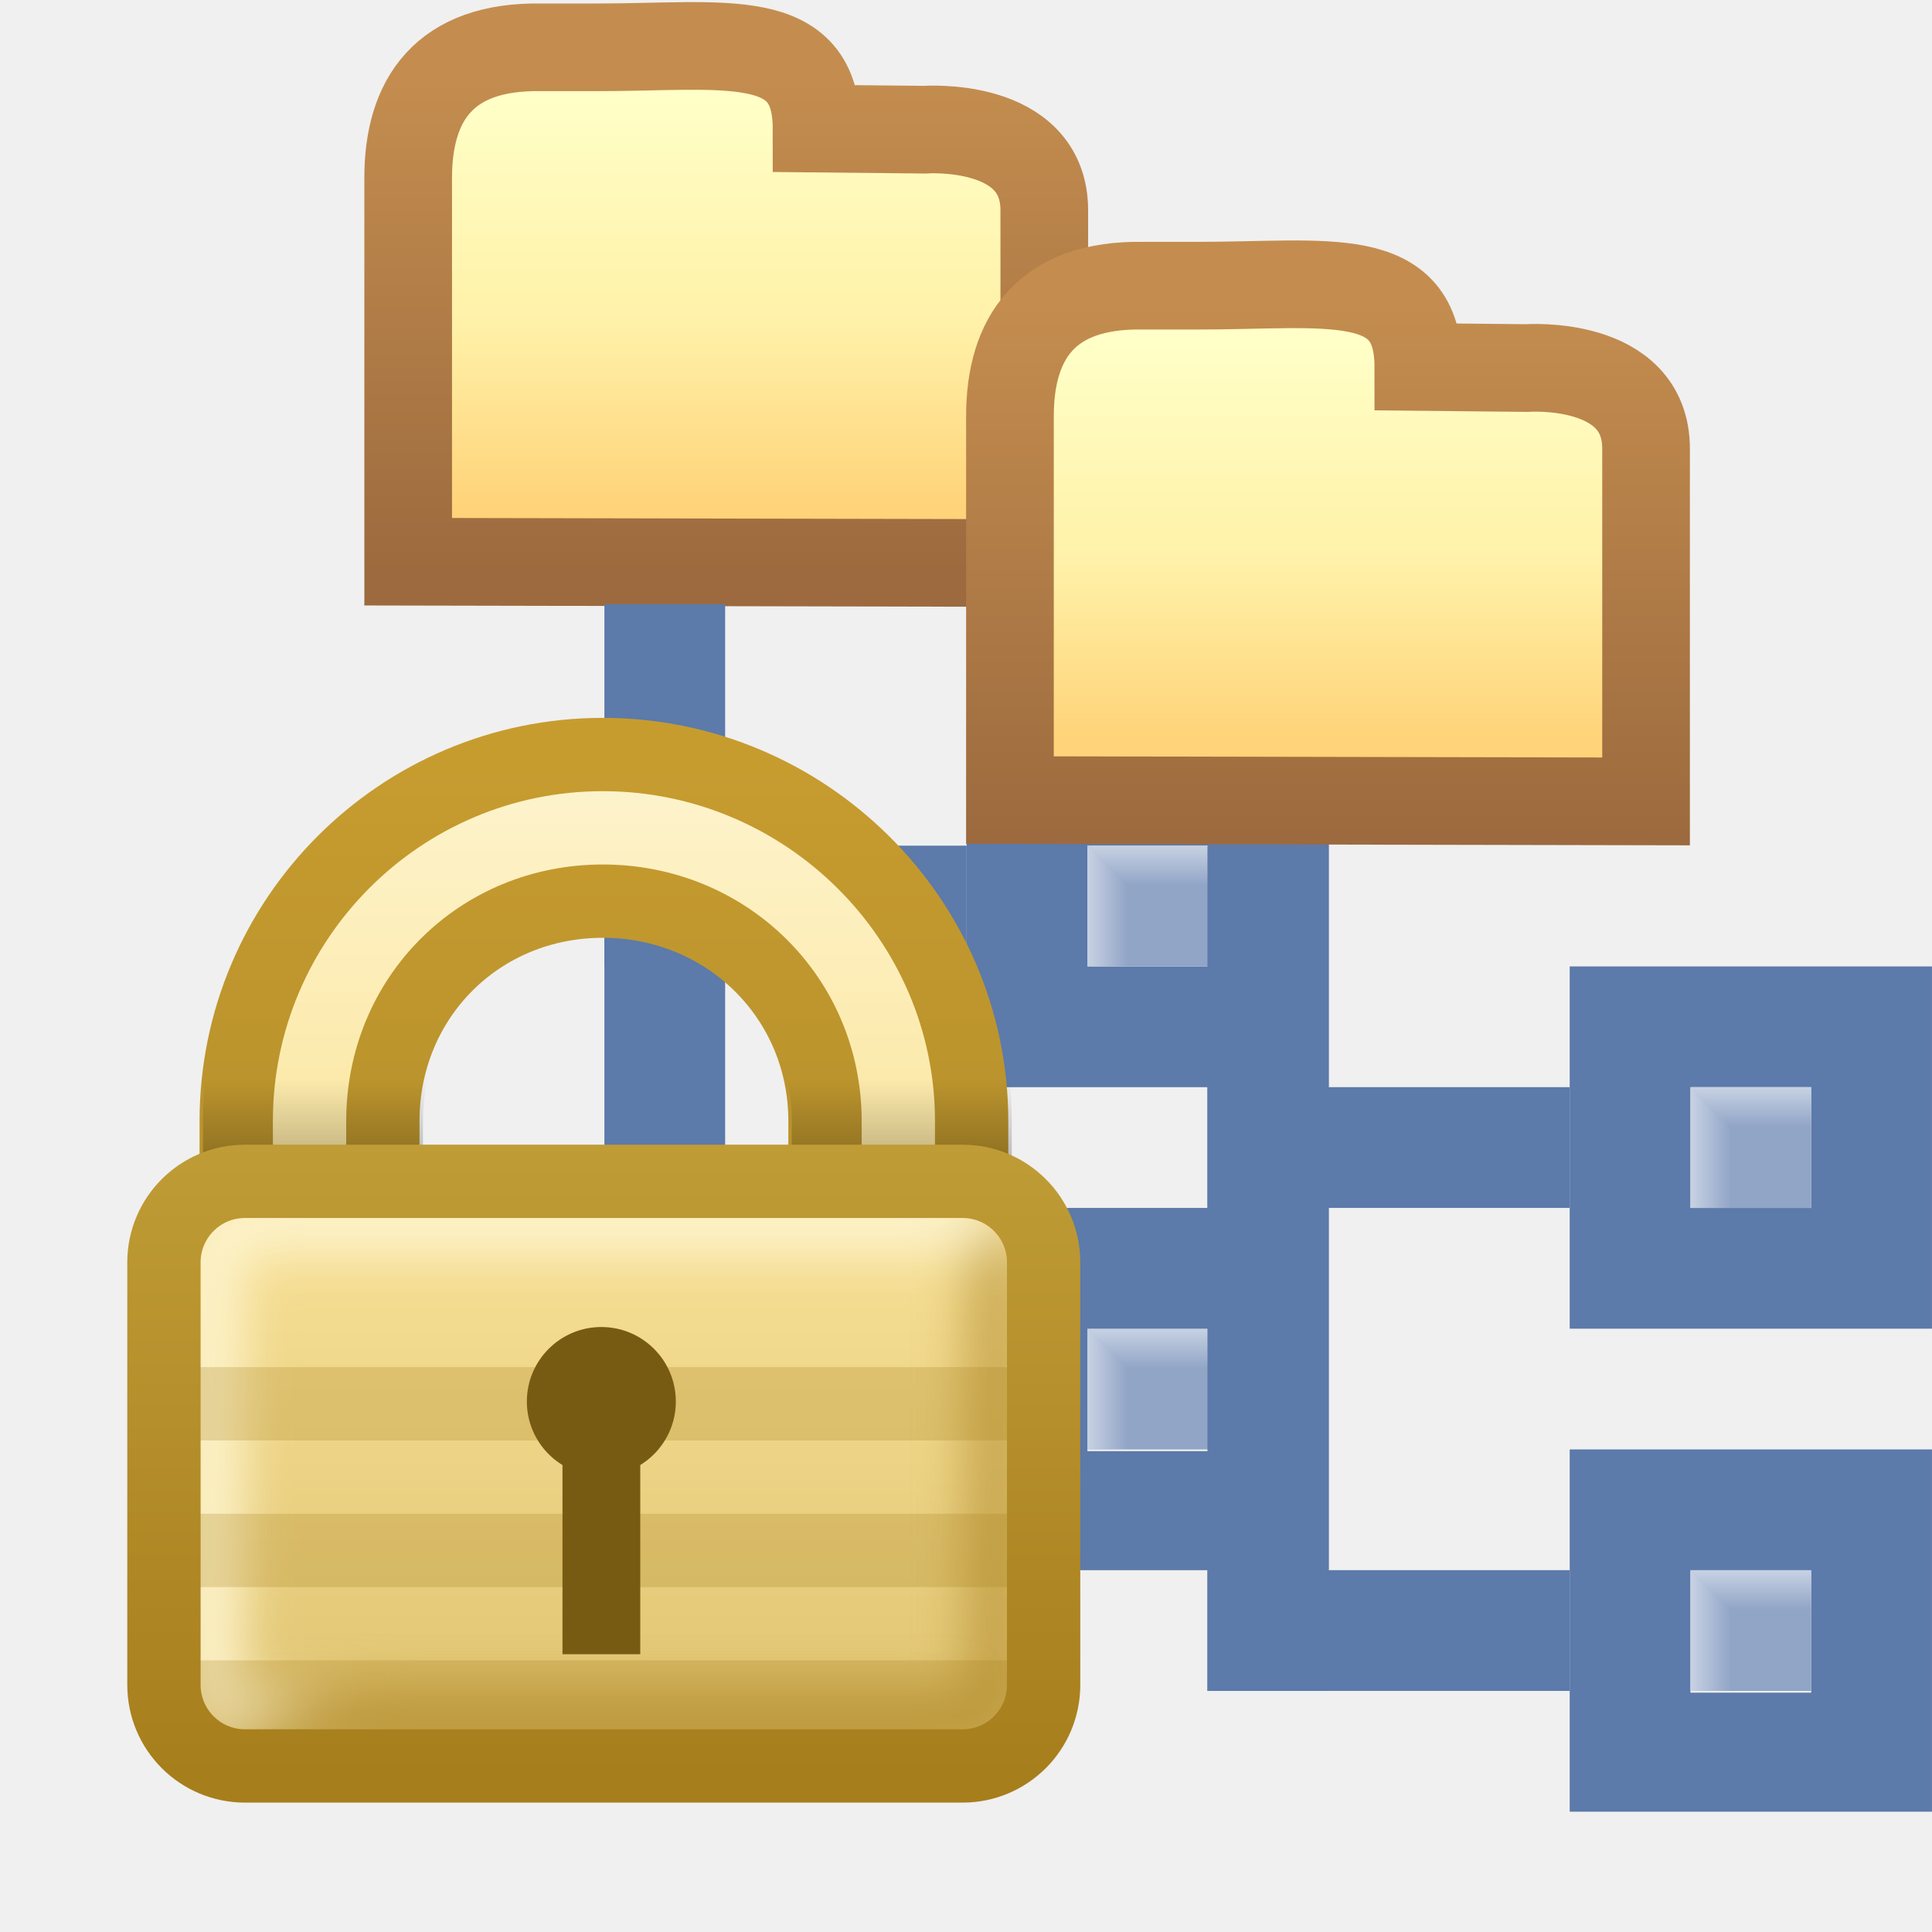
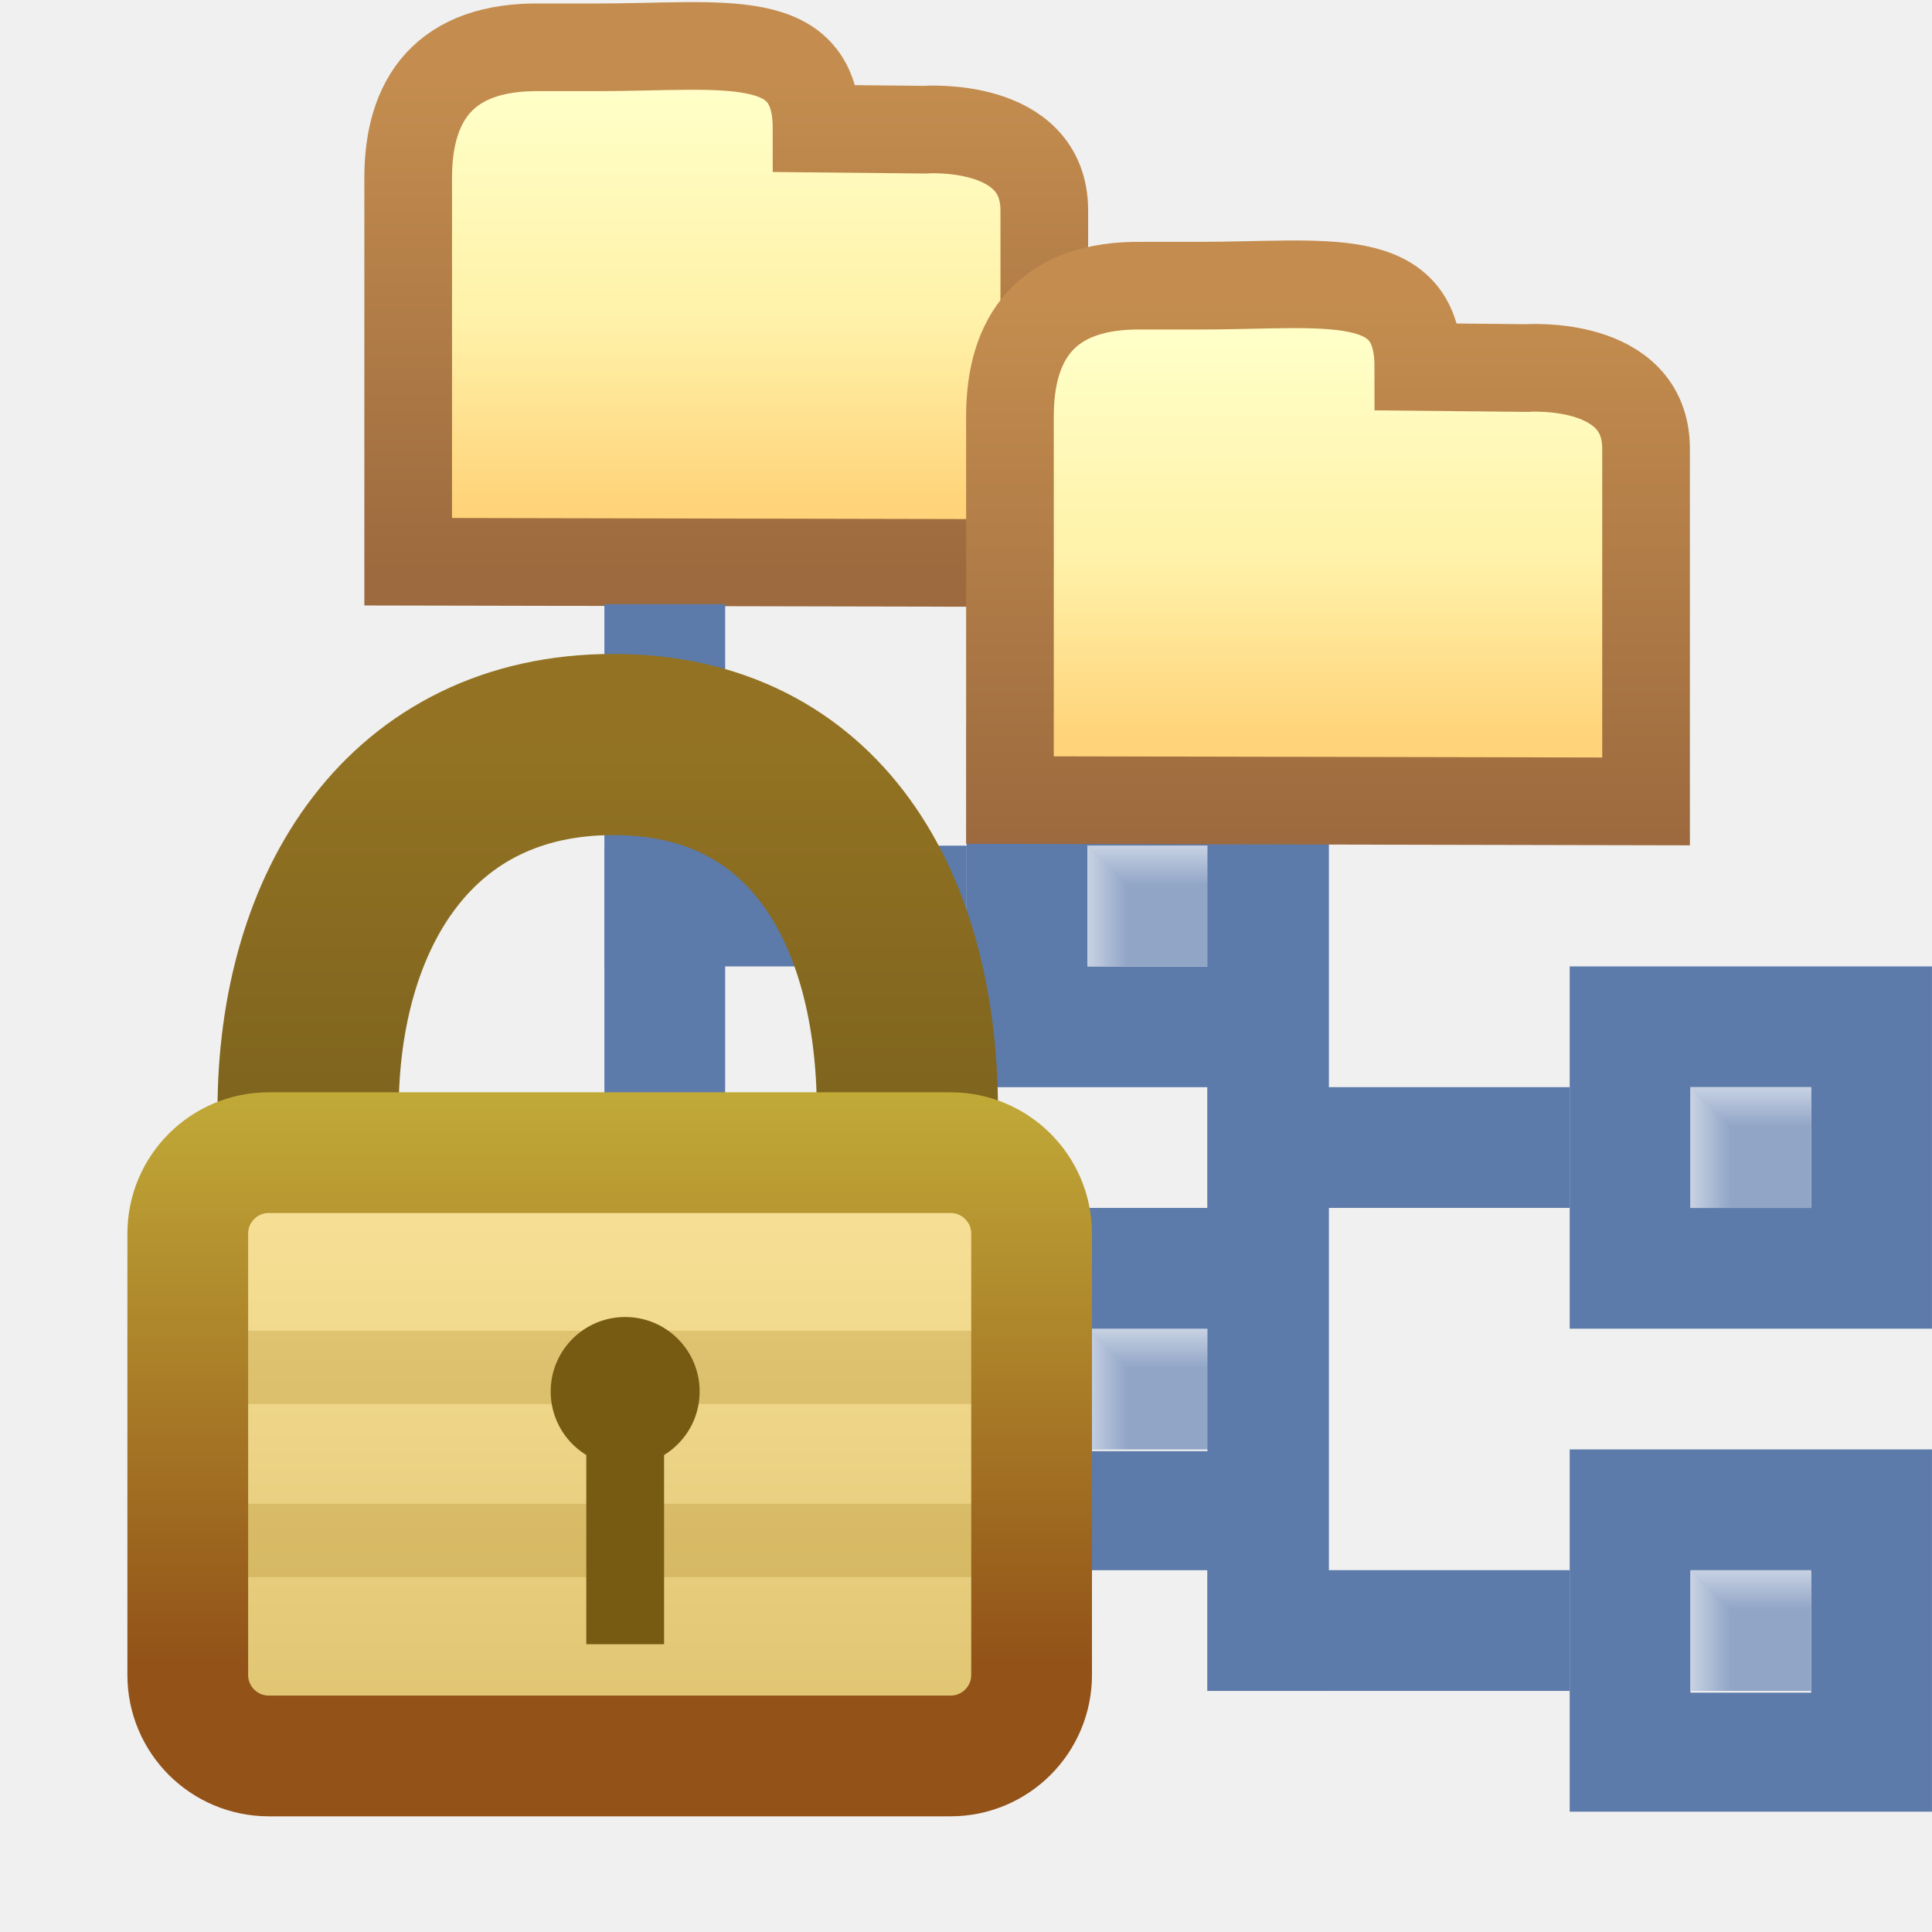
<svg xmlns="http://www.w3.org/2000/svg" xmlns:xlink="http://www.w3.org/1999/xlink" width="16" height="16" id="svg2" version="1.1">
  <defs id="defs4">
    <linearGradient id="linearGradient5991">
      <stop id="stop5993" offset="0" style="stop-color:#9c6a3e;stop-opacity:1;" />
      <stop id="stop5995" offset="1" style="stop-color:#c48d4f;stop-opacity:1" />
    </linearGradient>
    <linearGradient id="linearGradient5981">
      <stop style="stop-color:#9c6a3e;stop-opacity:1;" offset="0" id="stop5983" />
      <stop style="stop-color:#c48d4f;stop-opacity:1" offset="1" id="stop5985" />
    </linearGradient>
    <linearGradient id="linearGradient5973">
      <stop id="stop5975" offset="0" style="stop-color:#ffffc7;stop-opacity:1" />
      <stop style="stop-color:#fff1a8;stop-opacity:1" offset="0.555" id="stop5977" />
      <stop id="stop5979" offset="1" style="stop-color:#ffd379;stop-opacity:1" />
    </linearGradient>
    <linearGradient id="linearGradient5965">
      <stop id="stop5967" offset="0" style="stop-color:#ffffc7;stop-opacity:1" />
      <stop style="stop-color:#fff1a8;stop-opacity:1" offset="0.555" id="stop5969" />
      <stop id="stop5971" offset="1" style="stop-color:#ffd379;stop-opacity:1" />
    </linearGradient>
    <linearGradient xlink:href="#linearGradient5965" id="linearGradient5897" gradientUnits="userSpaceOnUse" gradientTransform="matrix(-0.5053316,0,0,-0.4143057,1.182328,1480.179)" x1="-17.95" y1="1064.428" x2="-17.95" y2="1056.436" />
    <linearGradient y2="1056.333" x2="-17.95" y1="1064.538" x1="-17.95" gradientTransform="matrix(-0.5053316,0,0,-0.4143057,-4.799834,1478.205)" gradientUnits="userSpaceOnUse" id="linearGradient5926" xlink:href="#linearGradient5973" />
    <linearGradient xlink:href="#linearGradient5981" id="linearGradient5987" x1="27.119" y1="1043.289" x2="27.119" y2="1038.868" gradientUnits="userSpaceOnUse" gradientTransform="translate(-19.00162,0)" />
    <linearGradient xlink:href="#linearGradient5991" id="linearGradient5989" x1="22.577" y1="1041.094" x2="22.577" y2="1037.027" gradientUnits="userSpaceOnUse" gradientTransform="translate(-20,0)" />
    <linearGradient gradientUnits="userSpaceOnUse" y2="1045.343" x2="4.5" y1="1044.347" x1="4.5" id="linearGradient4879-9-2" xlink:href="#linearGradient4871-7-1" />
    <linearGradient id="linearGradient4871-7-1">
      <stop id="stop4873-4-1" offset="0" style="stop-color:#ffffff;stop-opacity:1;" />
      <stop id="stop4875-0-5" offset="1" style="stop-color:#ffffff;stop-opacity:0;" />
    </linearGradient>
    <linearGradient gradientUnits="userSpaceOnUse" y2="1045.862" x2="4" y1="1045.862" x1="3" id="linearGradient4877-1-7" xlink:href="#linearGradient4871-7-1" />
    <linearGradient gradientUnits="userSpaceOnUse" y2="1045.343" x2="4.5" y1="1044.347" x1="4.5" id="linearGradient4879-9" xlink:href="#linearGradient4871-7" />
    <linearGradient id="linearGradient4871-7">
      <stop id="stop4873-4" offset="0" style="stop-color:#ffffff;stop-opacity:1;" />
      <stop id="stop4875-0" offset="1" style="stop-color:#ffffff;stop-opacity:0;" />
    </linearGradient>
    <linearGradient gradientUnits="userSpaceOnUse" y2="1045.862" x2="4" y1="1045.862" x1="3" id="linearGradient4877-1" xlink:href="#linearGradient4871-7" />
    <linearGradient gradientUnits="userSpaceOnUse" y2="1045.862" x2="4" y1="1045.862" x1="3" id="linearGradient4877-1-4" xlink:href="#linearGradient4871-7-0" />
    <linearGradient id="linearGradient4871-7-0">
      <stop id="stop4873-4-5" offset="0" style="stop-color:#ffffff;stop-opacity:1;" />
      <stop id="stop4875-0-4" offset="1" style="stop-color:#ffffff;stop-opacity:0;" />
    </linearGradient>
    <linearGradient gradientUnits="userSpaceOnUse" y2="1045.343" x2="4.5" y1="1044.347" x1="4.5" id="linearGradient4879-9-7" xlink:href="#linearGradient4871-7-0" />
    <linearGradient gradientUnits="userSpaceOnUse" y2="1045.862" x2="4" y1="1045.862" x1="3" id="linearGradient4877-1-7-2" xlink:href="#linearGradient4871-7-1-1" />
    <linearGradient id="linearGradient4871-7-1-1">
      <stop id="stop4873-4-1-4" offset="0" style="stop-color:#ffffff;stop-opacity:1;" />
      <stop id="stop4875-0-5-9" offset="1" style="stop-color:#ffffff;stop-opacity:0;" />
    </linearGradient>
    <linearGradient gradientUnits="userSpaceOnUse" y2="1045.343" x2="4.5" y1="1044.347" x1="4.5" id="linearGradient4879-9-2-9" xlink:href="#linearGradient4871-7-1-1" />
    <mask maskUnits="userSpaceOnUse" id="mask8881">
      <g style="fill:#ffffff;display:inline" id="g8883">
        <path id="path8885" style="fill:#ffffff;fill-opacity:1;stroke:#ffffff;stroke-width:0.726;stroke-linecap:butt;stroke-linejoin:miter;stroke-miterlimit:4;stroke-opacity:1;stroke-dasharray:none;display:inline" d="m 6.66,1037.436 c 0,0 0.99,-0.074 0.99,0.668 l 0,2.921 -5.268,-0.011 0,-2.126 0,-1.053 c 0,-0.645 0.297,-1.095 1.102,-1.081 l 0.452,0 c 1.075,0 1.828,-0.155 1.828,0.673 z" />
        <g transform="translate(0.00695065,-0.9965488)" id="g8887" style="fill:#ffffff;display:inline">
          <g style="fill:#ffffff;display:inline" id="g8889" transform="matrix(0.5956233,0,0,0.5956233,5.42626,422.3158)">
            <path id="path8891" d="m 2.642,1042.683 0,5.037 5.037,0 0,-5.037 z m 1.679,1.679 1.679,0 0,1.679 -1.679,0 z" style="fill:#ffffff;fill-opacity:1;stroke:none;display:inline" />
            <g id="g8893" transform="matrix(0.5596461,0,0,0.5596359,2.642148,459.8996)" style="fill:#ffffff">
              <rect style="fill:#ffffff;fill-opacity:1;stroke:none;display:inline" id="rect8895" width="3" height="3" x="3" y="1044.362" />
              <path style="opacity:0.5;fill:#ffffff;fill-opacity:1;stroke:none;display:inline" d="m 3,1044.362 1,1 0,2 -1,0 z" id="path8897" />
              <path style="opacity:0.5;fill:#ffffff;fill-opacity:1;stroke:none;display:inline" d="m 3,1044.362 1,1 2,0 0,-1 z" id="path8899" />
            </g>
          </g>
          <g style="fill:#ffffff;display:inline" id="g8901" transform="matrix(0.5956233,0,0,0.5956233,5.42626,426.3158)">
            <path id="path8903" d="m 2.642,1042.683 0,5.037 5.037,0 0,-5.037 z m 1.679,1.691 1.679,0 0,1.691 -1.679,0 z" style="fill:#ffffff;fill-opacity:1;stroke:none;display:inline" />
            <g id="g8905" transform="matrix(0.5596461,0,0,0.5596359,2.642148,459.8996)" style="fill:#ffffff">
              <rect style="fill:#ffffff;fill-opacity:1;stroke:none;display:inline" id="rect8907" width="3" height="3" x="3" y="1044.362" />
              <path style="opacity:0.5;fill:#ffffff;fill-opacity:1;stroke:none;display:inline" d="m 3,1044.362 1,1 0,2 -1,0 z" id="path8909" />
              <path style="opacity:0.5;fill:#ffffff;fill-opacity:1;stroke:none;display:inline" d="m 3,1044.362 1,1 2,0 0,-1 z" id="path8911" />
            </g>
          </g>
          <path style="fill:#ffffff;fill-opacity:1;stroke:none;display:inline" d="m 4,1042.362 1,0 0,7 -1,0 z" id="path8913" />
          <path style="fill:#ffffff;fill-opacity:1;stroke:none;display:inline" d="m 4,1044.362 3,0 0,1 -3,0 z" id="path8915" />
          <path style="fill:#ffffff;fill-opacity:1;stroke:none;display:inline" d="m 4,1048.362 3,0 0,1 -3,0 z" id="path8917" />
        </g>
      </g>
    </mask>
    <filter id="filter8947" x="-0.174" width="1.349" y="-0.186" height="1.372">
      <feGaussianBlur stdDeviation="0.98" id="feGaussianBlur8949" />
    </filter>
-     <linearGradient y2="1040.859" x2="25.656" y1="1035.134" x1="25.656" gradientTransform="translate(-43.38976,2.499255)" gradientUnits="userSpaceOnUse" id="linearGradient8463-4" xlink:href="#linearGradient4870-9" />
-     <linearGradient id="linearGradient4870-9">
-       <stop id="stop4872-8" offset="0" style="stop-color:#fdf3cb;stop-opacity:1" />
-       <stop id="stop4874-5" offset="1" style="stop-color:#fce69e;stop-opacity:1" />
-     </linearGradient>
-     <linearGradient y2="1040.763" x2="30.062" y1="1034.609" x1="30.062" gradientTransform="translate(-43.38976,2.499255)" gradientUnits="userSpaceOnUse" id="linearGradient8465-3" xlink:href="#linearGradient4862-2" />
-     <linearGradient id="linearGradient4862-2">
-       <stop id="stop4864-3" offset="0" style="stop-color:#c79c2f;stop-opacity:1" />
-       <stop id="stop4866-0" offset="1" style="stop-color:#b7912c;stop-opacity:1" />
-     </linearGradient>
-     <linearGradient y2="1039.056" x2="29.436" y1="1041.45" x1="29.436" gradientTransform="translate(-43.34339,2.511995)" gradientUnits="userSpaceOnUse" id="linearGradient8467-1" xlink:href="#linearGradient5001-7" />
-     <linearGradient id="linearGradient5001-7">
-       <stop id="stop5003-1" offset="0" style="stop-color:#000000;stop-opacity:1;" />
-       <stop id="stop5005-9" offset="1" style="stop-color:#000000;stop-opacity:0;" />
-     </linearGradient>
-     <linearGradient y2="1040.736" x2="32.326" y1="1049.994" x1="32.326" gradientTransform="translate(-43.38976,1.055355)" gradientUnits="userSpaceOnUse" id="linearGradient8469-8" xlink:href="#linearGradient4886-8" />
-     <linearGradient id="linearGradient4886-8">
-       <stop id="stop4888-3" offset="0" style="stop-color:#dec26f;stop-opacity:1" />
-       <stop id="stop4890-2" offset="1" style="stop-color:#fce69e;stop-opacity:1" />
-     </linearGradient>
-     <linearGradient y2="1049.788" x2="32.558" y1="1041.838" x1="27.208" gradientTransform="translate(-43.38976,1.055355)" gradientUnits="userSpaceOnUse" id="linearGradient8471-9" xlink:href="#linearGradient5156-3" />
    <linearGradient id="linearGradient5156-3">
      <stop id="stop5158-3" offset="0" style="stop-color:#fdf3cb;stop-opacity:1;" />
      <stop style="stop-color:#fdf3cb;stop-opacity:1" offset="0.486" id="stop5166-2" />
      <stop style="stop-color:#a77e1c;stop-opacity:0.502" offset="0.565" id="stop5164-8" />
      <stop id="stop5160-3" offset="1" style="stop-color:#a77e1c;stop-opacity:0.5" />
    </linearGradient>
-     <filter id="filter5152-4" color-interpolation-filters="sRGB">
-       <feGaussianBlur id="feGaussianBlur5154-0" stdDeviation="0.324" />
-     </filter>
-     <linearGradient id="linearGradient4878-1">
-       <stop id="stop4880-2" offset="0" style="stop-color:#a77e1c;stop-opacity:1" />
-       <stop id="stop4882-1" offset="1" style="stop-color:#c19e38;stop-opacity:1" />
+     <linearGradient id="linearGradient4862">
+       <stop style="stop-color:#937323;stop-opacity:1;" offset="0" id="stop4864" />
+       <stop style="stop-color:#79601d;stop-opacity:1;" offset="1" id="stop4866" />
    </linearGradient>
-     <linearGradient y2="1040.78" x2="29.263" y1="1049.994" x1="29.263" gradientTransform="translate(-43.38976,1.055355)" gradientUnits="userSpaceOnUse" id="linearGradient17339" xlink:href="#linearGradient4878-1" />
+     <linearGradient xlink:href="#linearGradient4862" id="linearGradient8465" gradientUnits="userSpaceOnUse" gradientTransform="translate(-42.73466,2.499255)" x1="30.062" y1="1034.496" x2="30.062" y2="1040.971" />
+     <linearGradient xlink:href="#linearGradient4886-8" id="linearGradient3527" gradientUnits="userSpaceOnUse" gradientTransform="translate(-43.38976,1.055355)" x1="32.326" y1="1049.994" x2="32.326" y2="1040.736" />
+     <linearGradient id="linearGradient4886-8">
+       <stop id="stop4888-3" offset="0" style="stop-color:#dec26f;stop-opacity:1" />
+       <stop id="stop4890-2" offset="1" style="stop-color:#fce69e;stop-opacity:1" />
+     </linearGradient>
+     <linearGradient xlink:href="#linearGradient4878" id="linearGradient8473" gradientUnits="userSpaceOnUse" gradientTransform="translate(-43.38976,1.055355)" x1="29.263" y1="1048.656" x2="29.263" y2="1040.78" />
+     <linearGradient id="linearGradient4878">
+       <stop style="stop-color:#925218;stop-opacity:1" offset="0" id="stop4880" />
+       <stop style="stop-color:#c1aa38;stop-opacity:1" offset="1" id="stop4882" />
+     </linearGradient>
  </defs>
  <g id="layer1" style="display:inline" transform="translate(0,-1036.362)">
    <g id="g8391" transform="translate(0.9983743,0)">
      <path id="path4887-8-4-7-4" style="fill:url(#linearGradient5926);fill-opacity:1;stroke:url(#linearGradient5989);stroke-width:0.726;stroke-linecap:butt;stroke-linejoin:miter;stroke-miterlimit:4;stroke-opacity:1;stroke-dasharray:none;display:inline" d="m 6.66,1037.436 c 0,0 0.99,-0.074 0.99,0.668 l 0,2.921 -5.268,-0.011 0,-2.126 0,-1.053 c 0,-0.645 0.297,-1.095 1.102,-1.081 l 0.452,0 c 1.075,0 1.828,-0.155 1.828,0.673 z" />
      <g transform="translate(0.00695065,-0.9965488)" id="layer1-8-0" style="display:inline">
        <g style="display:inline" id="g5029-8-3" transform="matrix(0.5956233,0,0,0.5956233,5.42626,422.3158)">
          <path id="rect4035-17-2-0" d="m 2.642,1042.683 0,5.037 5.037,0 0,-5.037 z m 1.679,1.679 1.679,0 0,1.679 -1.679,0 z" style="fill:#5c7aaa;fill-opacity:1;stroke:none;display:inline" />
          <g id="g4094-4-3" transform="matrix(0.5596461,0,0,0.5596359,2.642148,459.8996)">
            <rect style="fill:#91a5c7;fill-opacity:1;stroke:none;display:inline" id="rect4035-1-1-5-5" width="3" height="3" x="3" y="1044.362" />
            <path style="opacity:0.5;fill:url(#linearGradient4877-1-4);fill-opacity:1;stroke:none;display:inline" d="m 3,1044.362 1,1 0,2 -1,0 z" id="rect4035-1-7-1-5-0" />
            <path style="opacity:0.5;fill:url(#linearGradient4879-9-7);fill-opacity:1;stroke:none;display:inline" d="m 3,1044.362 1,1 2,0 0,-1 z" id="rect4035-1-7-4-5-1-7" />
          </g>
        </g>
        <g style="display:inline" id="g5029-8-7-6" transform="matrix(0.5956233,0,0,0.5956233,5.42626,426.3158)">
          <path id="rect4035-17-2-6-7" d="m 2.642,1042.683 0,5.037 5.037,0 0,-5.037 z m 1.679,1.691 1.679,0 0,1.691 -1.679,0 z" style="fill:#5c7aaa;fill-opacity:1;stroke:none;display:inline" />
          <g id="g4094-4-1-8" transform="matrix(0.5596461,0,0,0.5596359,2.642148,459.8996)">
            <rect style="fill:#91a5c7;fill-opacity:1;stroke:none;display:inline" id="rect4035-1-1-5-4-3" width="3" height="3" x="3" y="1044.362" />
            <path style="opacity:0.5;fill:url(#linearGradient4877-1-7-2);fill-opacity:1;stroke:none;display:inline" d="m 3,1044.362 1,1 0,2 -1,0 z" id="rect4035-1-7-1-5-2-6" />
            <path style="opacity:0.5;fill:url(#linearGradient4879-9-2-9);fill-opacity:1;stroke:none;display:inline" d="m 3,1044.362 1,1 2,0 0,-1 z" id="rect4035-1-7-4-5-1-3-4" />
          </g>
        </g>
        <path style="fill:#5c7aaa;fill-opacity:1;stroke:none;display:inline" d="m 4,1042.362 1,0 0,7 -1,0 z" id="rect4035-1-1-5-2-4" />
        <path style="fill:#5c7aaa;fill-opacity:1;stroke:none;display:inline" d="m 4,1044.362 3,0 0,1 -3,0 z" id="rect4035-1-1-5-2-2-19" />
        <path style="fill:#5c7aaa;fill-opacity:1;stroke:none;display:inline" d="m 4,1048.362 3,0 0,1 -3,0 z" id="rect4035-1-1-5-2-2-1-5" />
      </g>
    </g>
    <g id="g8762" style="stroke:#ffffff;stroke-width:2;stroke-miterlimit:4;stroke-dasharray:none" mask="url(#mask8881)">
      <g id="g8919" style="filter:url(#filter8947);opacity:0.75">
        <path style="fill:#ffffff;fill-opacity:1;stroke:#ffffff;stroke-width:2;stroke-linecap:butt;stroke-linejoin:miter;stroke-miterlimit:4;stroke-opacity:1;stroke-dasharray:none;display:inline" d="m 3.493,1044.901 2.019,0 0,1.941 1.973,0 0,2.034 -1.973,0 0,1.958 -2.019,0 0,-1.958 -1.989,0 0,-2.034 1.989,0 z" id="path5581-4" />
        <path d="m 11.643,1039.41 c 0,0 0.99,-0.074 0.99,0.668 l 0,2.921 -5.268,-0.011 0,-2.126 0,-1.053 c 0,-0.645 0.297,-1.095 1.102,-1.081 l 0.452,0 c 1.075,0 1.828,-0.155 1.828,0.673 z" style="fill:#ffffff;fill-opacity:1;stroke:#ffffff;stroke-width:2;stroke-linecap:butt;stroke-linejoin:miter;stroke-miterlimit:4;stroke-opacity:1;stroke-dasharray:none;display:inline" id="path4887-8-4-7-9" />
        <g style="fill:#ffffff;stroke:#ffffff;stroke-width:2;stroke-miterlimit:4;stroke-dasharray:none;display:inline" id="layer1-8-04" transform="translate(5.00132,1.0035)">
          <g transform="matrix(0.5956233,0,0,0.5956233,5.42626,422.3158)" id="g5029-8-4" style="fill:#ffffff;stroke:#ffffff;stroke-width:3.358;stroke-miterlimit:4;stroke-dasharray:none;display:inline">
            <path style="fill:#ffffff;fill-opacity:1;stroke:#ffffff;stroke-width:3.358;stroke-miterlimit:4;stroke-dasharray:none;display:inline" d="m 2.642,1042.683 0,5.037 5.037,0 0,-5.037 z m 1.679,1.679 1.679,0 0,1.679 -1.679,0 z" id="rect4035-17-2-9" />
            <g style="fill:#ffffff;stroke:#ffffff;stroke-width:6;stroke-miterlimit:4;stroke-dasharray:none" transform="matrix(0.5596461,0,0,0.5596359,2.642148,459.8996)" id="g4094-4-8">
              <rect y="1044.362" x="3" height="3" width="3" id="rect4035-1-1-5-53" style="fill:#ffffff;fill-opacity:1;stroke:#ffffff;stroke-width:6;stroke-miterlimit:4;stroke-dasharray:none;display:inline" />
              <path id="rect4035-1-7-1-5-23" d="m 3,1044.362 1,1 0,2 -1,0 z" style="opacity:0.5;fill:#ffffff;fill-opacity:1;stroke:#ffffff;stroke-width:6;stroke-miterlimit:4;stroke-dasharray:none;display:inline" />
              <path id="rect4035-1-7-4-5-1-0" d="m 3,1044.362 1,1 2,0 0,-1 z" style="opacity:0.5;fill:#ffffff;fill-opacity:1;stroke:#ffffff;stroke-width:6;stroke-miterlimit:4;stroke-dasharray:none;display:inline" />
            </g>
          </g>
          <g transform="matrix(0.5956233,0,0,0.5956233,5.42626,426.3158)" id="g5029-8-7-1" style="fill:#ffffff;stroke:#ffffff;stroke-width:3.358;stroke-miterlimit:4;stroke-dasharray:none;display:inline">
            <path style="fill:#ffffff;fill-opacity:1;stroke:#ffffff;stroke-width:3.358;stroke-miterlimit:4;stroke-dasharray:none;display:inline" d="m 2.642,1042.683 0,5.037 5.037,0 0,-5.037 z m 1.679,1.691 1.679,0 0,1.691 -1.679,0 z" id="rect4035-17-2-6-71" />
            <g style="fill:#ffffff;stroke:#ffffff;stroke-width:6;stroke-miterlimit:4;stroke-dasharray:none" transform="matrix(0.5596461,0,0,0.5596359,2.642148,459.8996)" id="g4094-4-1-9">
              <rect y="1044.362" x="3" height="3" width="3" id="rect4035-1-1-5-4-8" style="fill:#ffffff;fill-opacity:1;stroke:#ffffff;stroke-width:6;stroke-miterlimit:4;stroke-dasharray:none;display:inline" />
              <path id="rect4035-1-7-1-5-2-8" d="m 3,1044.362 1,1 0,2 -1,0 z" style="opacity:0.5;fill:#ffffff;fill-opacity:1;stroke:#ffffff;stroke-width:6;stroke-miterlimit:4;stroke-dasharray:none;display:inline" />
              <path id="rect4035-1-7-4-5-1-3-3" d="m 3,1044.362 1,1 2,0 0,-1 z" style="opacity:0.5;fill:#ffffff;fill-opacity:1;stroke:#ffffff;stroke-width:6;stroke-miterlimit:4;stroke-dasharray:none;display:inline" />
            </g>
          </g>
          <path id="rect4035-1-1-5-2-29" d="m 4,1042.362 1,0 0,7 -1,0 z" style="fill:#ffffff;fill-opacity:1;stroke:#ffffff;stroke-width:2;stroke-miterlimit:4;stroke-dasharray:none;display:inline" />
          <path id="rect4035-1-1-5-2-2-3" d="m 4,1044.362 3,0 0,1 -3,0 z" style="fill:#ffffff;fill-opacity:1;stroke:#ffffff;stroke-width:2;stroke-miterlimit:4;stroke-dasharray:none;display:inline" />
          <path id="rect4035-1-1-5-2-2-1-3" d="m 4,1048.362 3,0 0,1 -3,0 z" style="fill:#ffffff;fill-opacity:1;stroke:#ffffff;stroke-width:2;stroke-miterlimit:4;stroke-dasharray:none;display:inline" />
        </g>
      </g>
    </g>
    <path d="m 12.642,1039.41 c 0,0 0.99,-0.074 0.99,0.668 l 0,2.921 -5.268,-0.011 0,-2.126 0,-1.053 c 0,-0.645 0.297,-1.095 1.102,-1.081 l 0.452,0 c 1.075,0 1.828,-0.155 1.828,0.673 z" style="fill:url(#linearGradient5897);fill-opacity:1;stroke:url(#linearGradient5987);stroke-width:0.726;stroke-linecap:butt;stroke-linejoin:miter;stroke-miterlimit:4;stroke-opacity:1;stroke-dasharray:none;display:inline" id="path4887-8-4-7" />
    <g style="display:inline" id="layer1-8" transform="translate(5.999694,1.003451)">
      <g transform="matrix(0.5956233,0,0,0.5956233,5.42626,422.3158)" id="g5029-8" style="display:inline">
        <path style="fill:#5c7aaa;fill-opacity:1;stroke:none;display:inline" d="m 2.642,1042.683 0,5.037 5.037,0 0,-5.037 z m 1.679,1.679 1.679,0 0,1.679 -1.679,0 z" id="rect4035-17-2" />
        <g transform="matrix(0.5596461,0,0,0.5596359,2.642148,459.8996)" id="g4094-4">
          <rect y="1044.362" x="3" height="3" width="3" id="rect4035-1-1-5" style="fill:#91a5c7;fill-opacity:1;stroke:none;display:inline" />
          <path id="rect4035-1-7-1-5" d="m 3,1044.362 1,1 0,2 -1,0 z" style="opacity:0.5;fill:url(#linearGradient4877-1);fill-opacity:1;stroke:none;display:inline" />
          <path id="rect4035-1-7-4-5-1" d="m 3,1044.362 1,1 2,0 0,-1 z" style="opacity:0.5;fill:url(#linearGradient4879-9);fill-opacity:1;stroke:none;display:inline" />
        </g>
      </g>
      <g transform="matrix(0.5956233,0,0,0.5956233,5.42626,426.3158)" id="g5029-8-7" style="display:inline">
        <path style="fill:#5c7aaa;fill-opacity:1;stroke:none;display:inline" d="m 2.642,1042.683 0,5.037 5.037,0 0,-5.037 z m 1.679,1.691 1.679,0 0,1.691 -1.679,0 z" id="rect4035-17-2-6" />
        <g transform="matrix(0.5596461,0,0,0.5596359,2.642148,459.8996)" id="g4094-4-1">
          <rect y="1044.362" x="3" height="3" width="3" id="rect4035-1-1-5-4" style="fill:#91a5c7;fill-opacity:1;stroke:none;display:inline" />
          <path id="rect4035-1-7-1-5-2" d="m 3,1044.362 1,1 0,2 -1,0 z" style="opacity:0.5;fill:url(#linearGradient4877-1-7);fill-opacity:1;stroke:none;display:inline" />
          <path id="rect4035-1-7-4-5-1-3" d="m 3,1044.362 1,1 2,0 0,-1 z" style="opacity:0.5;fill:url(#linearGradient4879-9-2);fill-opacity:1;stroke:none;display:inline" />
        </g>
      </g>
      <path id="rect4035-1-1-5-2" d="m 4,1042.362 1,0 0,7 -1,0 z" style="fill:#5c7aaa;fill-opacity:1;stroke:none;display:inline" />
      <path id="rect4035-1-1-5-2-2" d="m 4,1044.362 3,0 0,1 -3,0 z" style="fill:#5c7aaa;fill-opacity:1;stroke:none;display:inline" />
      <path id="rect4035-1-1-5-2-2-1" d="m 4,1048.362 3,0 0,1 -3,0 z" style="fill:#5c7aaa;fill-opacity:1;stroke:none;display:inline" />
    </g>
-     <g style="display:inline" transform="matrix(0.6071481,0,0,0.6071481,13.42538,412.9228)" id="g8451">
-       <path style="font-size:medium;font-style:normal;font-variant:normal;font-weight:normal;font-stretch:normal;text-indent:0;text-align:start;text-decoration:none;line-height:normal;letter-spacing:normal;word-spacing:normal;text-transform:none;direction:ltr;block-progression:tb;writing-mode:lr-tb;text-anchor:start;baseline-shift:baseline;color:#000000;fill:url(#linearGradient8463-4);fill-opacity:1;stroke:url(#linearGradient8465-3);stroke-width:1;stroke-miterlimit:4;stroke-opacity:1;stroke-dasharray:none;marker:none;visibility:visible;display:inline;overflow:visible;enable-background:accumulate;font-family:Sans;-inkscape-font-specification:Sans" d="m -13.89,1037.124 c -2.759,0 -5,2.241 -5,5 l 0,2.938 c 0,2.759 2.241,5.031 5,5.031 2.759,0 5.031,-2.273 5.031,-5.031 l 0,-2.938 c 0,-2.759 -2.273,-5 -5.031,-5 z m 0,2 c 1.685,0 3.031,1.315 3.031,3 l 0,2.938 c 0,1.685 -1.346,3.031 -3.031,3.031 -1.685,0 -3,-1.346 -3,-3.031 l 0,-2.938 c 0,-1.685 1.315,-3 3,-3 z" id="rect4838-1" />
-       <path style="font-size:medium;font-style:normal;font-variant:normal;font-weight:normal;font-stretch:normal;text-indent:0;text-align:start;text-decoration:none;line-height:normal;letter-spacing:normal;word-spacing:normal;text-transform:none;direction:ltr;block-progression:tb;writing-mode:lr-tb;text-anchor:start;baseline-shift:baseline;opacity:0.5;color:#000000;fill:url(#linearGradient8467-1);fill-opacity:1;fill-rule:nonzero;stroke:none;stroke-width:1;marker:none;visibility:visible;display:inline;overflow:visible;enable-background:accumulate;font-family:Sans;-inkscape-font-specification:Sans" d="m -13.843,1036.624 c -3.029,0 -5.5,2.471 -5.5,5.5 l 0,2.938 c 0,3.029 2.467,5.531 5.5,5.531 3.033,0 5.531,-2.498 5.531,-5.531 l 0,-2.938 c 0,-3.033 -2.502,-5.5 -5.531,-5.5 z m 0,3 c 1.425,0 2.531,1.081 2.531,2.5 l 0,2.938 c 0,1.419 -1.112,2.531 -2.531,2.531 -1.419,0 -2.5,-1.106 -2.5,-2.531 l 0,-2.938 c 0,-1.425 1.075,-2.5 2.5,-2.5 z" id="path4994" />
-       <rect style="fill:url(#linearGradient8469-8);fill-opacity:1;stroke:none;display:inline" id="rect4838" width="11.999" height="7.938" x="-19.876" y="1042.982" rx="1.105" ry="1.105" />
-       <rect style="fill:none;stroke:url(#linearGradient8471-9);stroke-width:0.879;stroke-opacity:1;display:inline;filter:url(#filter5152-4)" id="rect4838-4" width="10.729" height="6.824" x="-19.242" y="1043.485" rx="0.622" ry="0.601" />
-       <rect style="opacity:0.25;fill:#a77e1c;fill-opacity:1;stroke:none;display:inline" id="rect4894" width="11.031" height="1" x="-19.393" y="1045.48" />
-       <rect style="opacity:0.25;fill:#a77e1c;fill-opacity:1;stroke:none;display:inline" id="rect4894-7" width="11.031" height="1" x="-19.393" y="1047.48" />
-       <rect style="opacity:0.25;fill:#a77e1c;fill-opacity:1;stroke:none;display:inline" id="rect4894-7-4" width="11.031" height="1" x="-19.393" y="1049.48" />
-       <path transform="translate(-23.38976,1033.418)" style="fill:#785b13;fill-opacity:1;stroke:none;display:inline" id="path4066" d="m 10.496,12.531 c 0,0.561 -0.455,1.016 -1.016,1.016 -0.561,0 -1.016,-0.455 -1.016,-1.016 0,-0.561 0.455,-1.016 1.016,-1.016 0.561,0 1.016,0.455 1.016,1.016 z" />
-       <rect style="fill:#785b13;fill-opacity:1;stroke:none;display:inline" id="rect4836" width="1.061" height="2.806" x="-14.44" y="1046.59" />
-       <rect style="fill:none;stroke:url(#linearGradient17339);stroke-opacity:1;display:inline" id="rect4838-12" width="11.999" height="7.974" x="-19.876" y="1042.946" rx="1.105" ry="1.105" />
+     <g transform="matrix(0.6071481,0,0,0.6071481,13.62267,412.8399)" style="display:inline" id="g3455">
+       <path style="color:#000000;font-style:normal;font-variant:normal;font-weight:normal;font-stretch:normal;font-size:medium;line-height:normal;font-family:Sans;-inkscape-font-specification:Sans;text-indent:0;text-align:start;text-decoration:none;text-decoration-line:none;letter-spacing:normal;word-spacing:normal;text-transform:none;direction:ltr;block-progression:tb;writing-mode:lr-tb;baseline-shift:baseline;text-anchor:start;display:inline;overflow:visible;visibility:visible;fill:none;stroke:url(#linearGradient8465);stroke-width:2.471;stroke-miterlimit:4;stroke-dasharray:none;stroke-opacity:1;marker:none;enable-background:accumulate" d="m -10.06,1045.062 0,-2.938 c 0,-2.759 -1.254,-5 -4.012,-5 -2.759,0 -4.163,2.241 -4.163,5 l 0,2.938" id="rect4838-1-9" />
+       <rect style="display:inline;fill:url(#linearGradient3527);fill-opacity:1;stroke:none" id="rect4838-0" width="11.999" height="7.938" x="-19.876" y="1042.982" rx="1.105" ry="1.105" />
+       <rect style="display:inline;opacity:0.25;fill:#a77e1c;fill-opacity:1;stroke:none" id="rect4894-76" width="11.031" height="1" x="-19.393" y="1045.12" />
+       <rect style="display:inline;opacity:0.25;fill:#a77e1c;fill-opacity:1;stroke:none" id="rect4894-7-7" width="11.031" height="1" x="-19.393" y="1047.48" />
+       <circle r="1.016" cy="12.531" cx="9.48" transform="translate(-23.38976,1033.418)" style="display:inline;fill:#785b13;fill-opacity:1;stroke:none" id="path4066-3" />
+       <rect style="display:inline;fill:#785b13;fill-opacity:1;stroke:none" id="rect4836-9" width="1.061" height="2.806" x="-14.44" y="1046.59" />
+       <rect style="display:inline;fill:none;stroke:url(#linearGradient8473);stroke-width:1.647;stroke-miterlimit:4;stroke-dasharray:none;stroke-opacity:1" id="rect4838-12-0" width="11.51" height="8.229" x="-19.876" y="1042.691" rx="1.105" ry="1.105" />
    </g>
  </g>
</svg>
